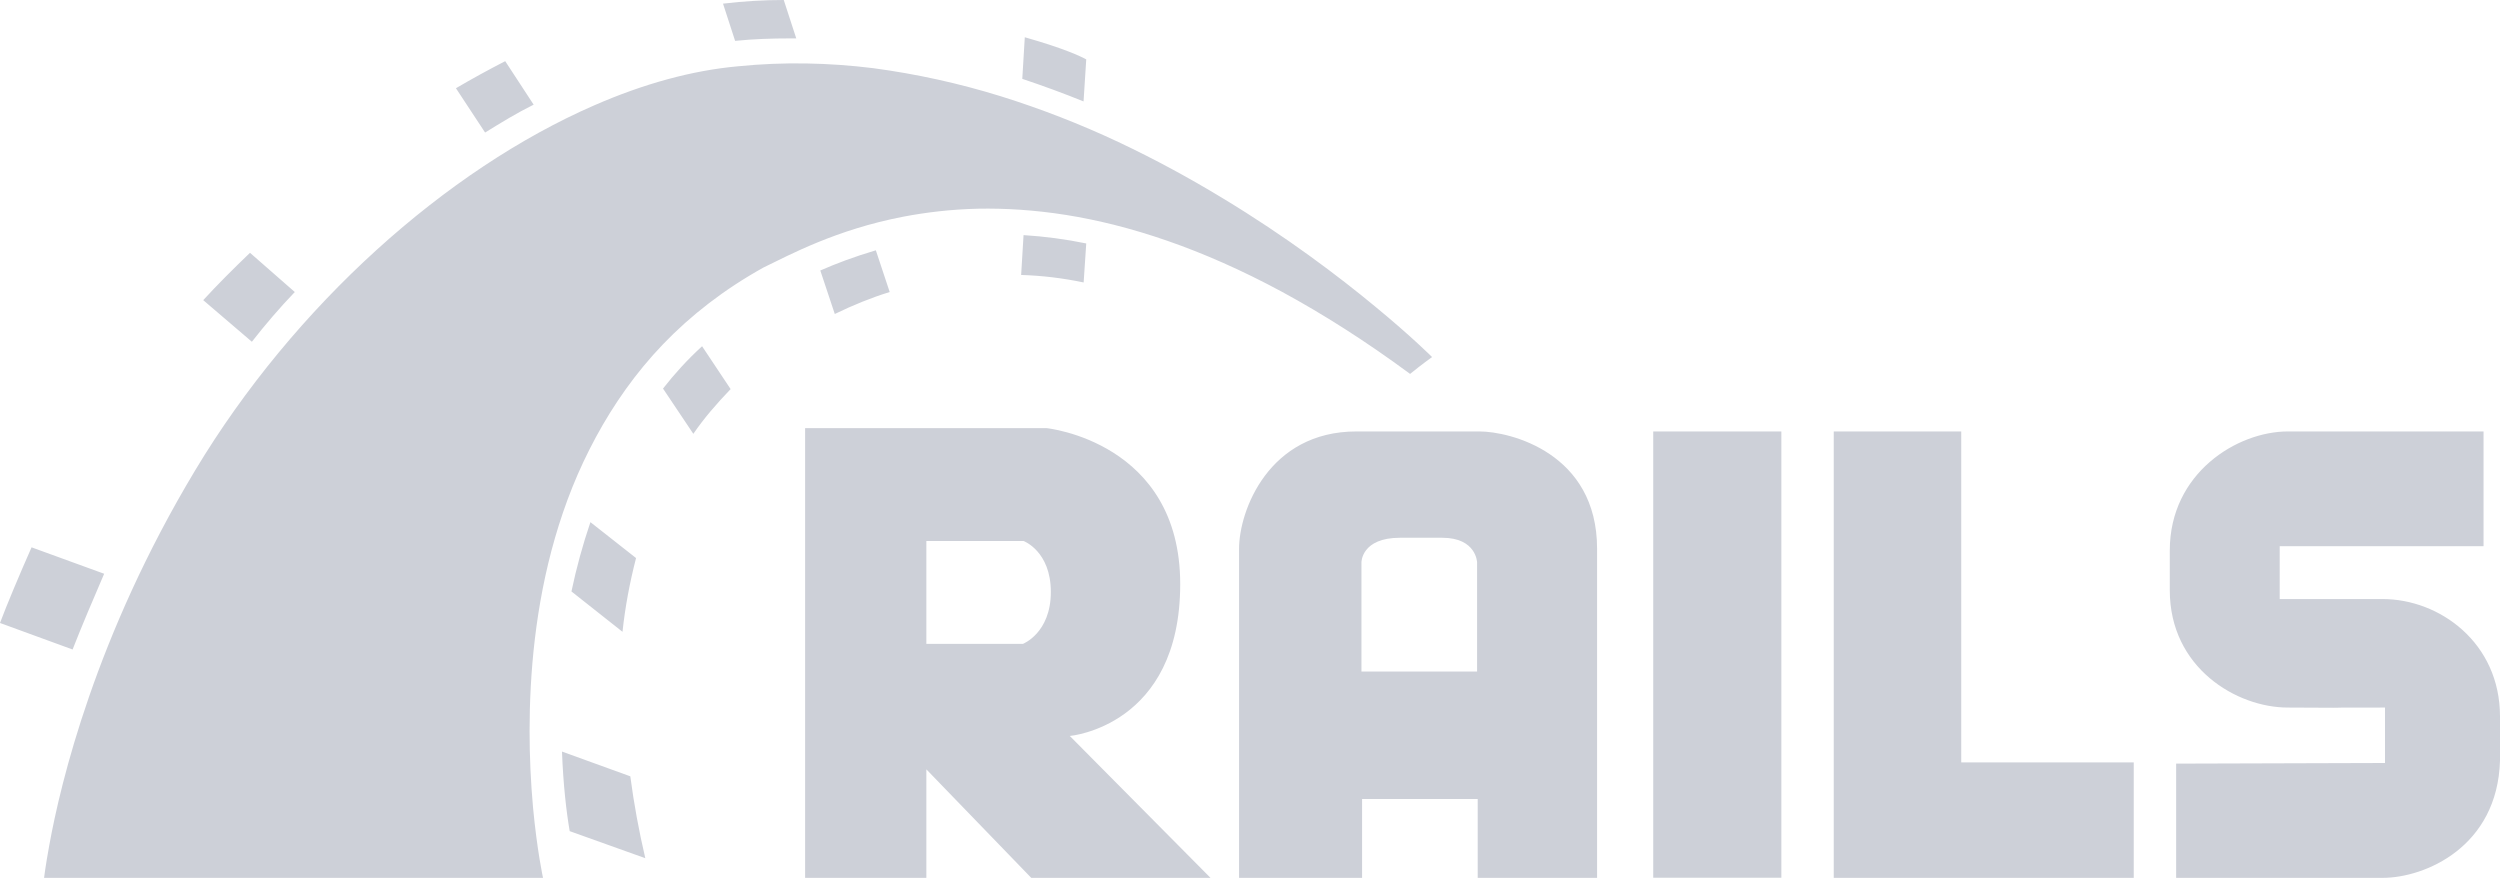
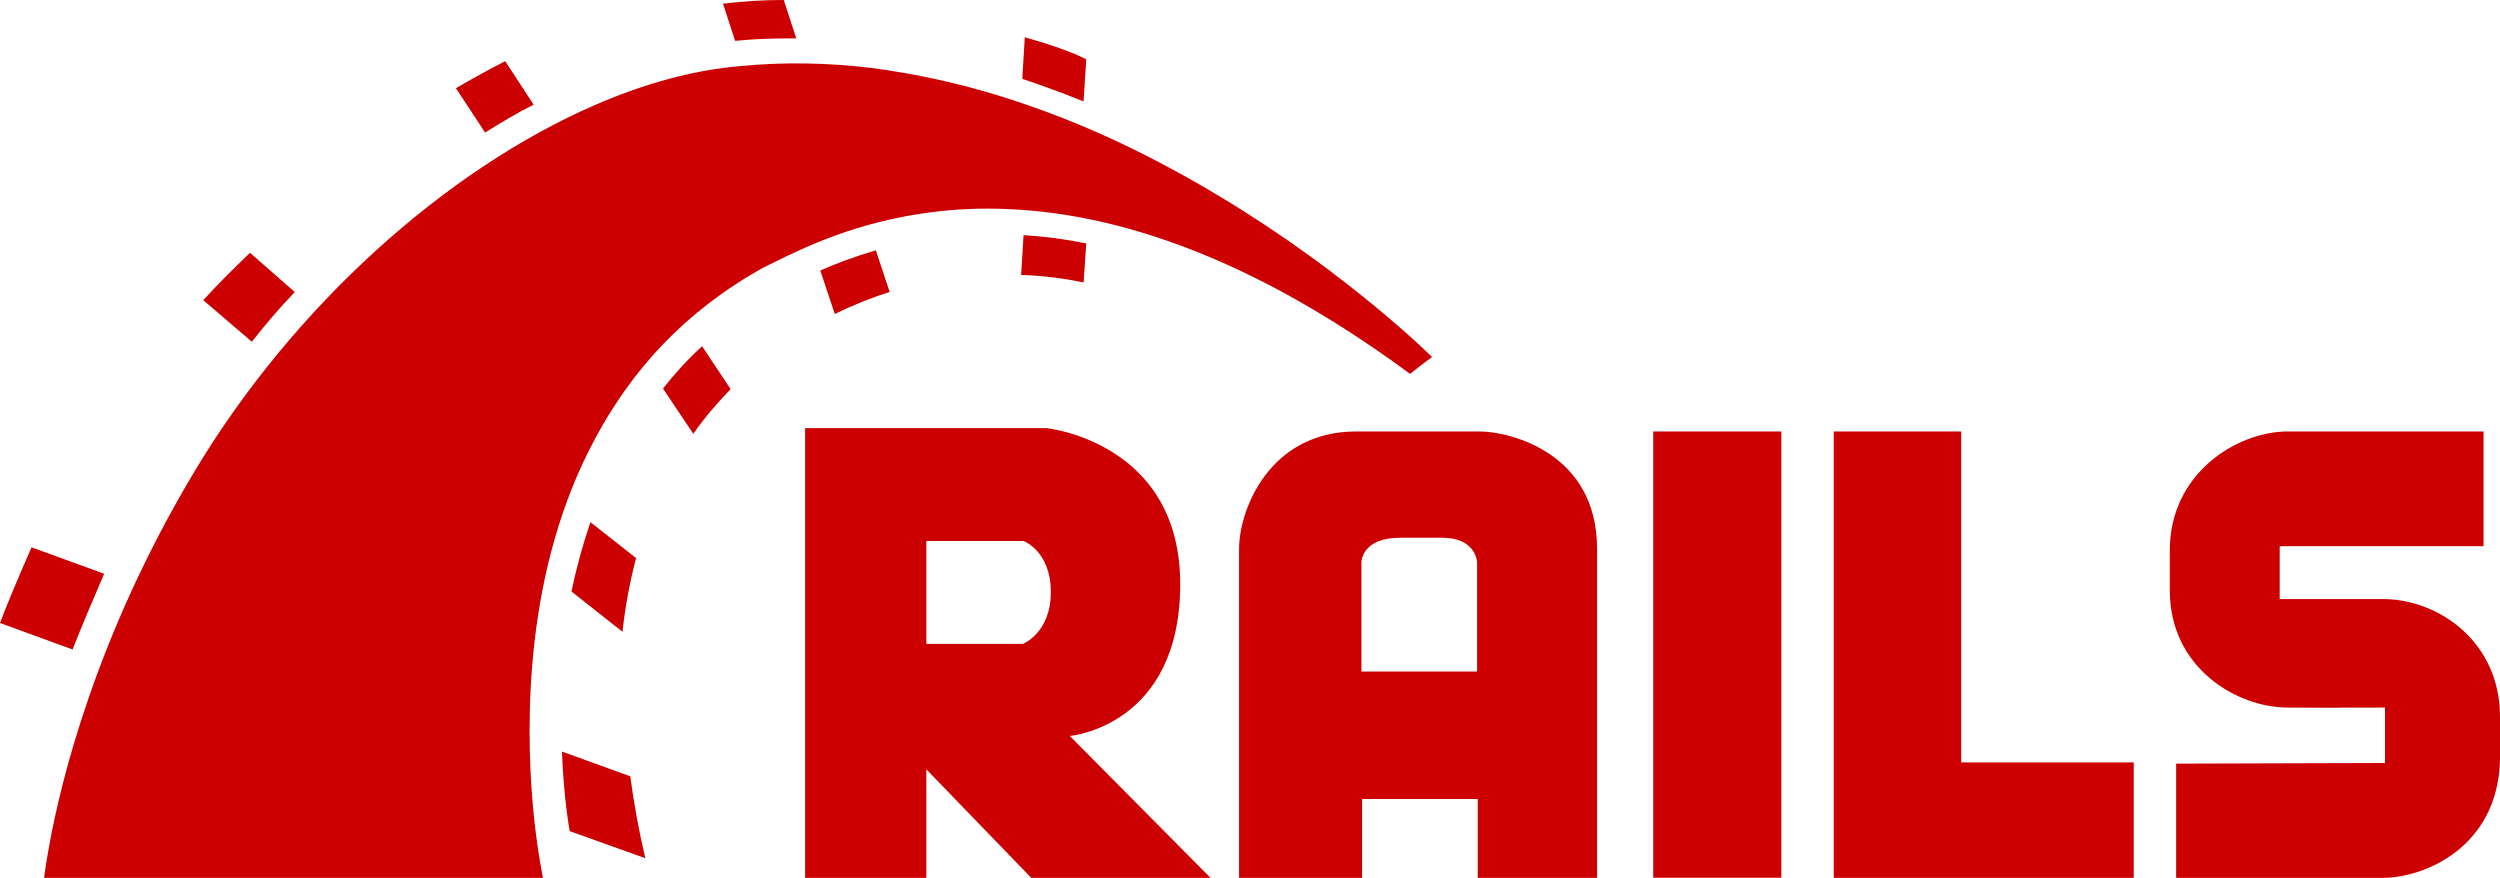
<svg xmlns="http://www.w3.org/2000/svg" width="131" height="46" viewBox="0 0 131 46" fill="none">
-   <path d="M41.063 0C40.042 0 38.978 0.06 37.886 0.191L38.52 2.142C39.475 2.044 40.435 2.012 41.396 2.012H41.724L41.069 0H41.063ZM53.699 1.952L53.568 4.132C54.66 4.498 55.719 4.885 56.778 5.315L56.919 3.113C56.619 2.949 55.784 2.546 53.699 1.952ZM26.473 3.205C25.599 3.654 24.738 4.126 23.891 4.623L25.419 6.945C26.276 6.416 27.101 5.909 27.963 5.484L26.473 3.205ZM42.248 3.325C41.056 3.305 39.864 3.354 38.678 3.473C36.26 3.691 33.716 4.394 31.145 5.517C23.405 8.886 15.436 15.973 10.223 24.652C5.011 33.325 3.177 41.006 2.582 44.294C2.38 45.395 2.309 46 2.309 46H28.454C28.454 46 28.143 44.583 27.93 42.304C27.811 40.977 27.75 39.645 27.75 38.313C27.75 35.315 28.05 31.755 29.082 28.184C29.338 27.296 29.644 26.396 29.999 25.513C30.354 24.63 30.763 23.763 31.227 22.902C32.155 21.19 33.307 19.533 34.753 18.028C36.2 16.524 37.941 15.166 40.01 14.016C41.363 13.362 43.819 12.026 47.356 11.35C48.535 11.127 49.829 10.969 51.248 10.936C52.667 10.909 54.207 11.001 55.861 11.263C59.168 11.792 62.946 13.007 67.187 15.297C69.305 16.447 71.542 17.859 73.889 19.593C74.49 19.102 75.041 18.71 75.041 18.71C75.041 18.71 73.971 17.636 72.055 16.06C70.145 14.479 67.4 12.397 64.048 10.374C62.378 9.36 60.544 8.357 58.601 7.441C56.604 6.502 54.545 5.701 52.438 5.043C50.253 4.366 48.014 3.873 45.746 3.571C44.587 3.427 43.421 3.345 42.253 3.325H42.248ZM53.634 12.32L53.508 14.408C54.6 14.441 55.691 14.572 56.783 14.801L56.919 12.757C55.836 12.534 54.738 12.389 53.634 12.32ZM45.894 13.116C44.769 13.449 43.814 13.809 42.984 14.174L43.743 16.453C44.698 15.989 45.659 15.597 46.62 15.302L45.894 13.116ZM13.1 13.247C12.243 14.07 11.408 14.899 10.649 15.728L13.198 17.908C13.892 17.02 14.656 16.126 15.447 15.302L13.1 13.247ZM36.789 18.143C36.025 18.84 35.337 19.598 34.742 20.361L36.331 22.733C36.893 21.91 37.553 21.152 38.285 20.389L36.789 18.143ZM42.188 22.433V46H48.541V40.314L54.038 46H63.431L56.057 38.564C56.057 38.564 61.843 38.074 61.843 30.605C61.843 23.136 54.829 22.433 54.829 22.433H42.188ZM71.073 22.608C66.477 22.608 64.927 26.767 64.927 28.751V46H71.373V41.868H77.432V46H83.687V28.751C83.687 23.725 79.113 22.608 77.525 22.608H71.073ZM86.629 22.608V45.995H93.343V22.608H86.629ZM96.088 22.608V46H111.808V39.949H102.769V22.608H96.088ZM119.881 22.608C117.234 22.608 113.697 24.783 113.697 28.844V30.932C113.697 34.999 117.201 37.076 119.881 37.076C127.327 37.109 118.096 37.076 124.974 37.076V39.981L114.03 40.014V46H124.848C127.065 46 130.869 44.381 131 39.856V37.545C131 33.674 127.829 31.39 124.848 31.39H119.456V28.62H130.138V22.608H119.881ZM30.938 27.361C30.534 28.55 30.202 29.763 29.944 30.992L32.619 33.107C32.755 31.821 32.996 30.534 33.329 29.242L30.938 27.361ZM73.355 28.179H75.576C77.361 28.179 77.399 29.465 77.399 29.465V35.19H71.34V29.465C71.34 29.465 71.335 28.179 73.355 28.179ZM48.541 28.348H53.634C53.634 28.348 55.064 28.877 55.064 31.019C55.064 33.173 53.601 33.739 53.601 33.739H48.541V28.348ZM1.654 28.68C1.026 30.098 0.333 31.75 0 32.644L3.804 34.034C4.241 32.911 4.929 31.286 5.458 30.065L1.654 28.68ZM29.448 39.382C29.513 41.132 29.682 42.566 29.852 43.552L33.814 44.97C33.481 43.553 33.219 42.122 33.028 40.679L29.448 39.382Z" fill="#CDD0D8" />
+   <path d="M41.063 0C40.042 0 38.978 0.06 37.886 0.191L38.52 2.142C39.475 2.044 40.435 2.012 41.396 2.012H41.724L41.069 0H41.063ZM53.699 1.952L53.568 4.132C54.66 4.498 55.719 4.885 56.778 5.315L56.919 3.113C56.619 2.949 55.784 2.546 53.699 1.952ZM26.473 3.205C25.599 3.654 24.738 4.126 23.891 4.623L25.419 6.945C26.276 6.416 27.101 5.909 27.963 5.484L26.473 3.205ZM42.248 3.325C41.056 3.305 39.864 3.354 38.678 3.473C36.26 3.691 33.716 4.394 31.145 5.517C23.405 8.886 15.436 15.973 10.223 24.652C5.011 33.325 3.177 41.006 2.582 44.294C2.38 45.395 2.309 46 2.309 46H28.454C28.454 46 28.143 44.583 27.93 42.304C27.811 40.977 27.75 39.645 27.75 38.313C27.75 35.315 28.05 31.755 29.082 28.184C29.338 27.296 29.644 26.396 29.999 25.513C30.354 24.63 30.763 23.763 31.227 22.902C32.155 21.19 33.307 19.533 34.753 18.028C36.2 16.524 37.941 15.166 40.01 14.016C41.363 13.362 43.819 12.026 47.356 11.35C48.535 11.127 49.829 10.969 51.248 10.936C52.667 10.909 54.207 11.001 55.861 11.263C59.168 11.792 62.946 13.007 67.187 15.297C69.305 16.447 71.542 17.859 73.889 19.593C74.49 19.102 75.041 18.71 75.041 18.71C75.041 18.71 73.971 17.636 72.055 16.06C70.145 14.479 67.4 12.397 64.048 10.374C62.378 9.36 60.544 8.357 58.601 7.441C56.604 6.502 54.545 5.701 52.438 5.043C50.253 4.366 48.014 3.873 45.746 3.571C44.587 3.427 43.421 3.345 42.253 3.325H42.248ZM53.634 12.32L53.508 14.408C54.6 14.441 55.691 14.572 56.783 14.801L56.919 12.757C55.836 12.534 54.738 12.389 53.634 12.32ZM45.894 13.116C44.769 13.449 43.814 13.809 42.984 14.174L43.743 16.453C44.698 15.989 45.659 15.597 46.62 15.302L45.894 13.116ZM13.1 13.247C12.243 14.07 11.408 14.899 10.649 15.728L13.198 17.908C13.892 17.02 14.656 16.126 15.447 15.302L13.1 13.247ZM36.789 18.143C36.025 18.84 35.337 19.598 34.742 20.361L36.331 22.733C36.893 21.91 37.553 21.152 38.285 20.389L36.789 18.143ZM42.188 22.433V46H48.541V40.314L54.038 46H63.431L56.057 38.564C56.057 38.564 61.843 38.074 61.843 30.605C61.843 23.136 54.829 22.433 54.829 22.433H42.188ZM71.073 22.608C66.477 22.608 64.927 26.767 64.927 28.751V46H71.373V41.868H77.432V46H83.687V28.751C83.687 23.725 79.113 22.608 77.525 22.608H71.073ZM86.629 22.608V45.995H93.343V22.608H86.629ZM96.088 22.608V46H111.808V39.949H102.769V22.608H96.088ZM119.881 22.608C117.234 22.608 113.697 24.783 113.697 28.844V30.932C113.697 34.999 117.201 37.076 119.881 37.076C127.327 37.109 118.096 37.076 124.974 37.076V39.981L114.03 40.014V46H124.848C127.065 46 130.869 44.381 131 39.856V37.545C131 33.674 127.829 31.39 124.848 31.39H119.456V28.62H130.138V22.608H119.881ZM30.938 27.361C30.534 28.55 30.202 29.763 29.944 30.992L32.619 33.107C32.755 31.821 32.996 30.534 33.329 29.242L30.938 27.361ZM73.355 28.179H75.576C77.361 28.179 77.399 29.465 77.399 29.465V35.19H71.34V29.465C71.34 29.465 71.335 28.179 73.355 28.179ZM48.541 28.348H53.634C53.634 28.348 55.064 28.877 55.064 31.019C55.064 33.173 53.601 33.739 53.601 33.739H48.541V28.348ZM1.654 28.68C1.026 30.098 0.333 31.75 0 32.644L3.804 34.034C4.241 32.911 4.929 31.286 5.458 30.065L1.654 28.68ZM29.448 39.382C29.513 41.132 29.682 42.566 29.852 43.552L33.814 44.97C33.481 43.553 33.219 42.122 33.028 40.679L29.448 39.382Z" fill="#CD0001" />
</svg>
